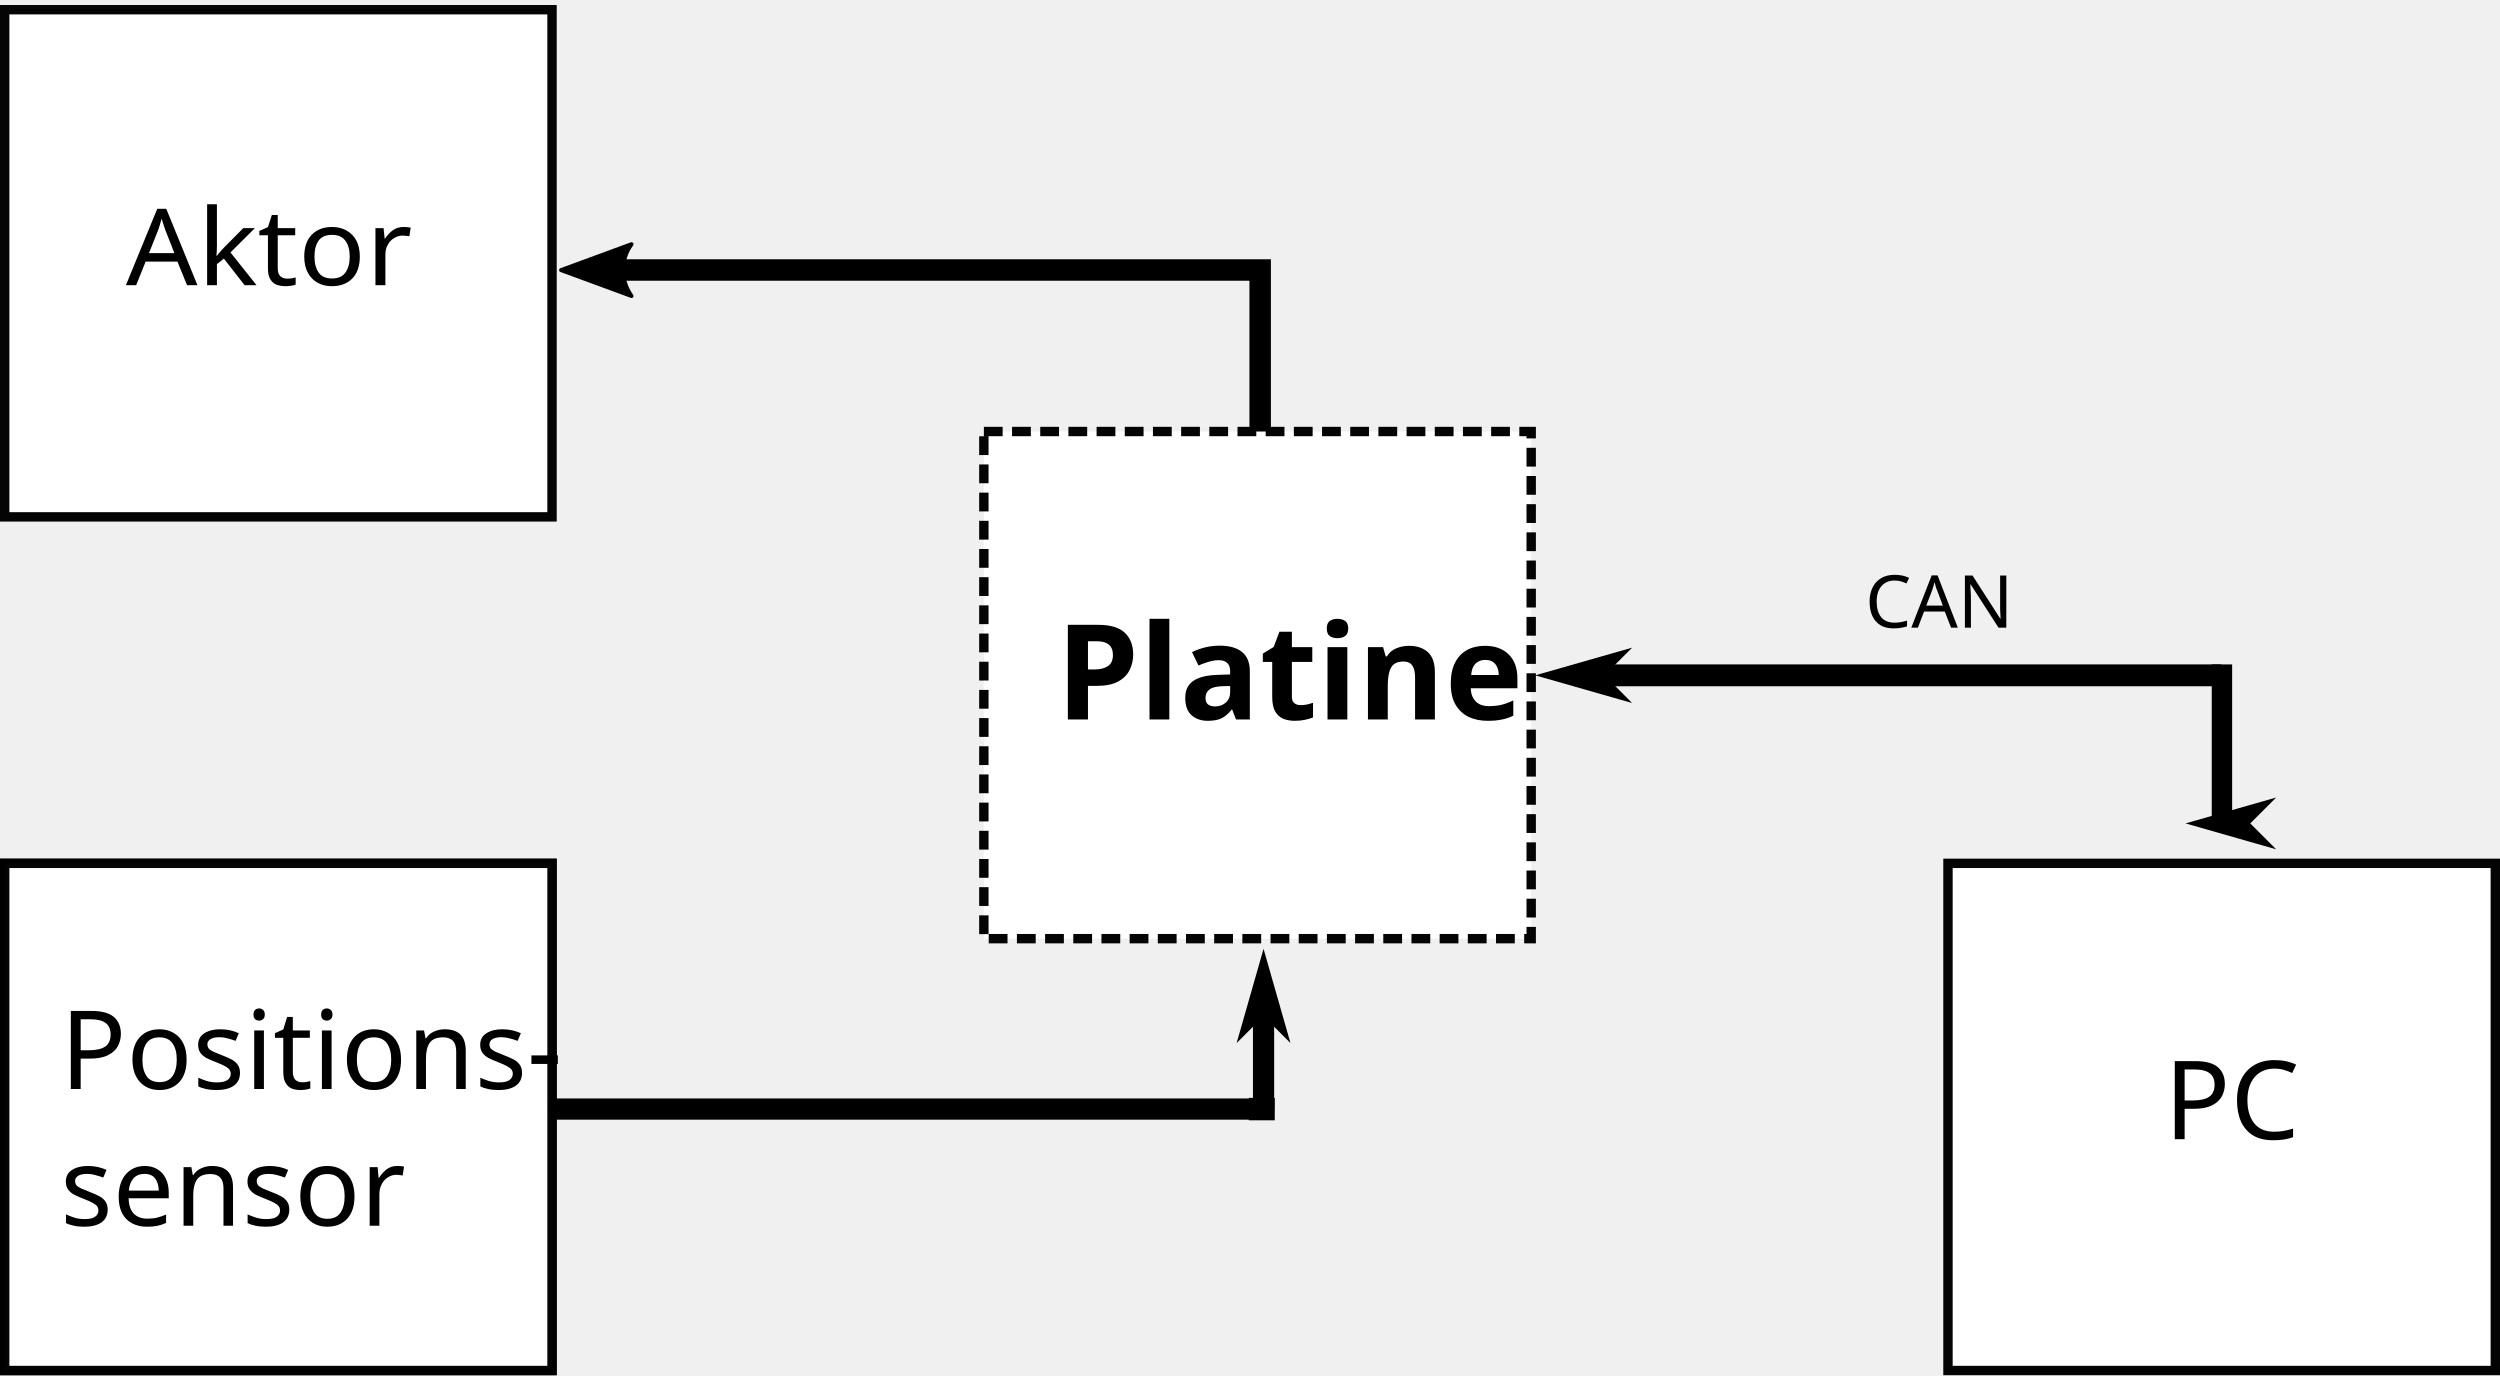
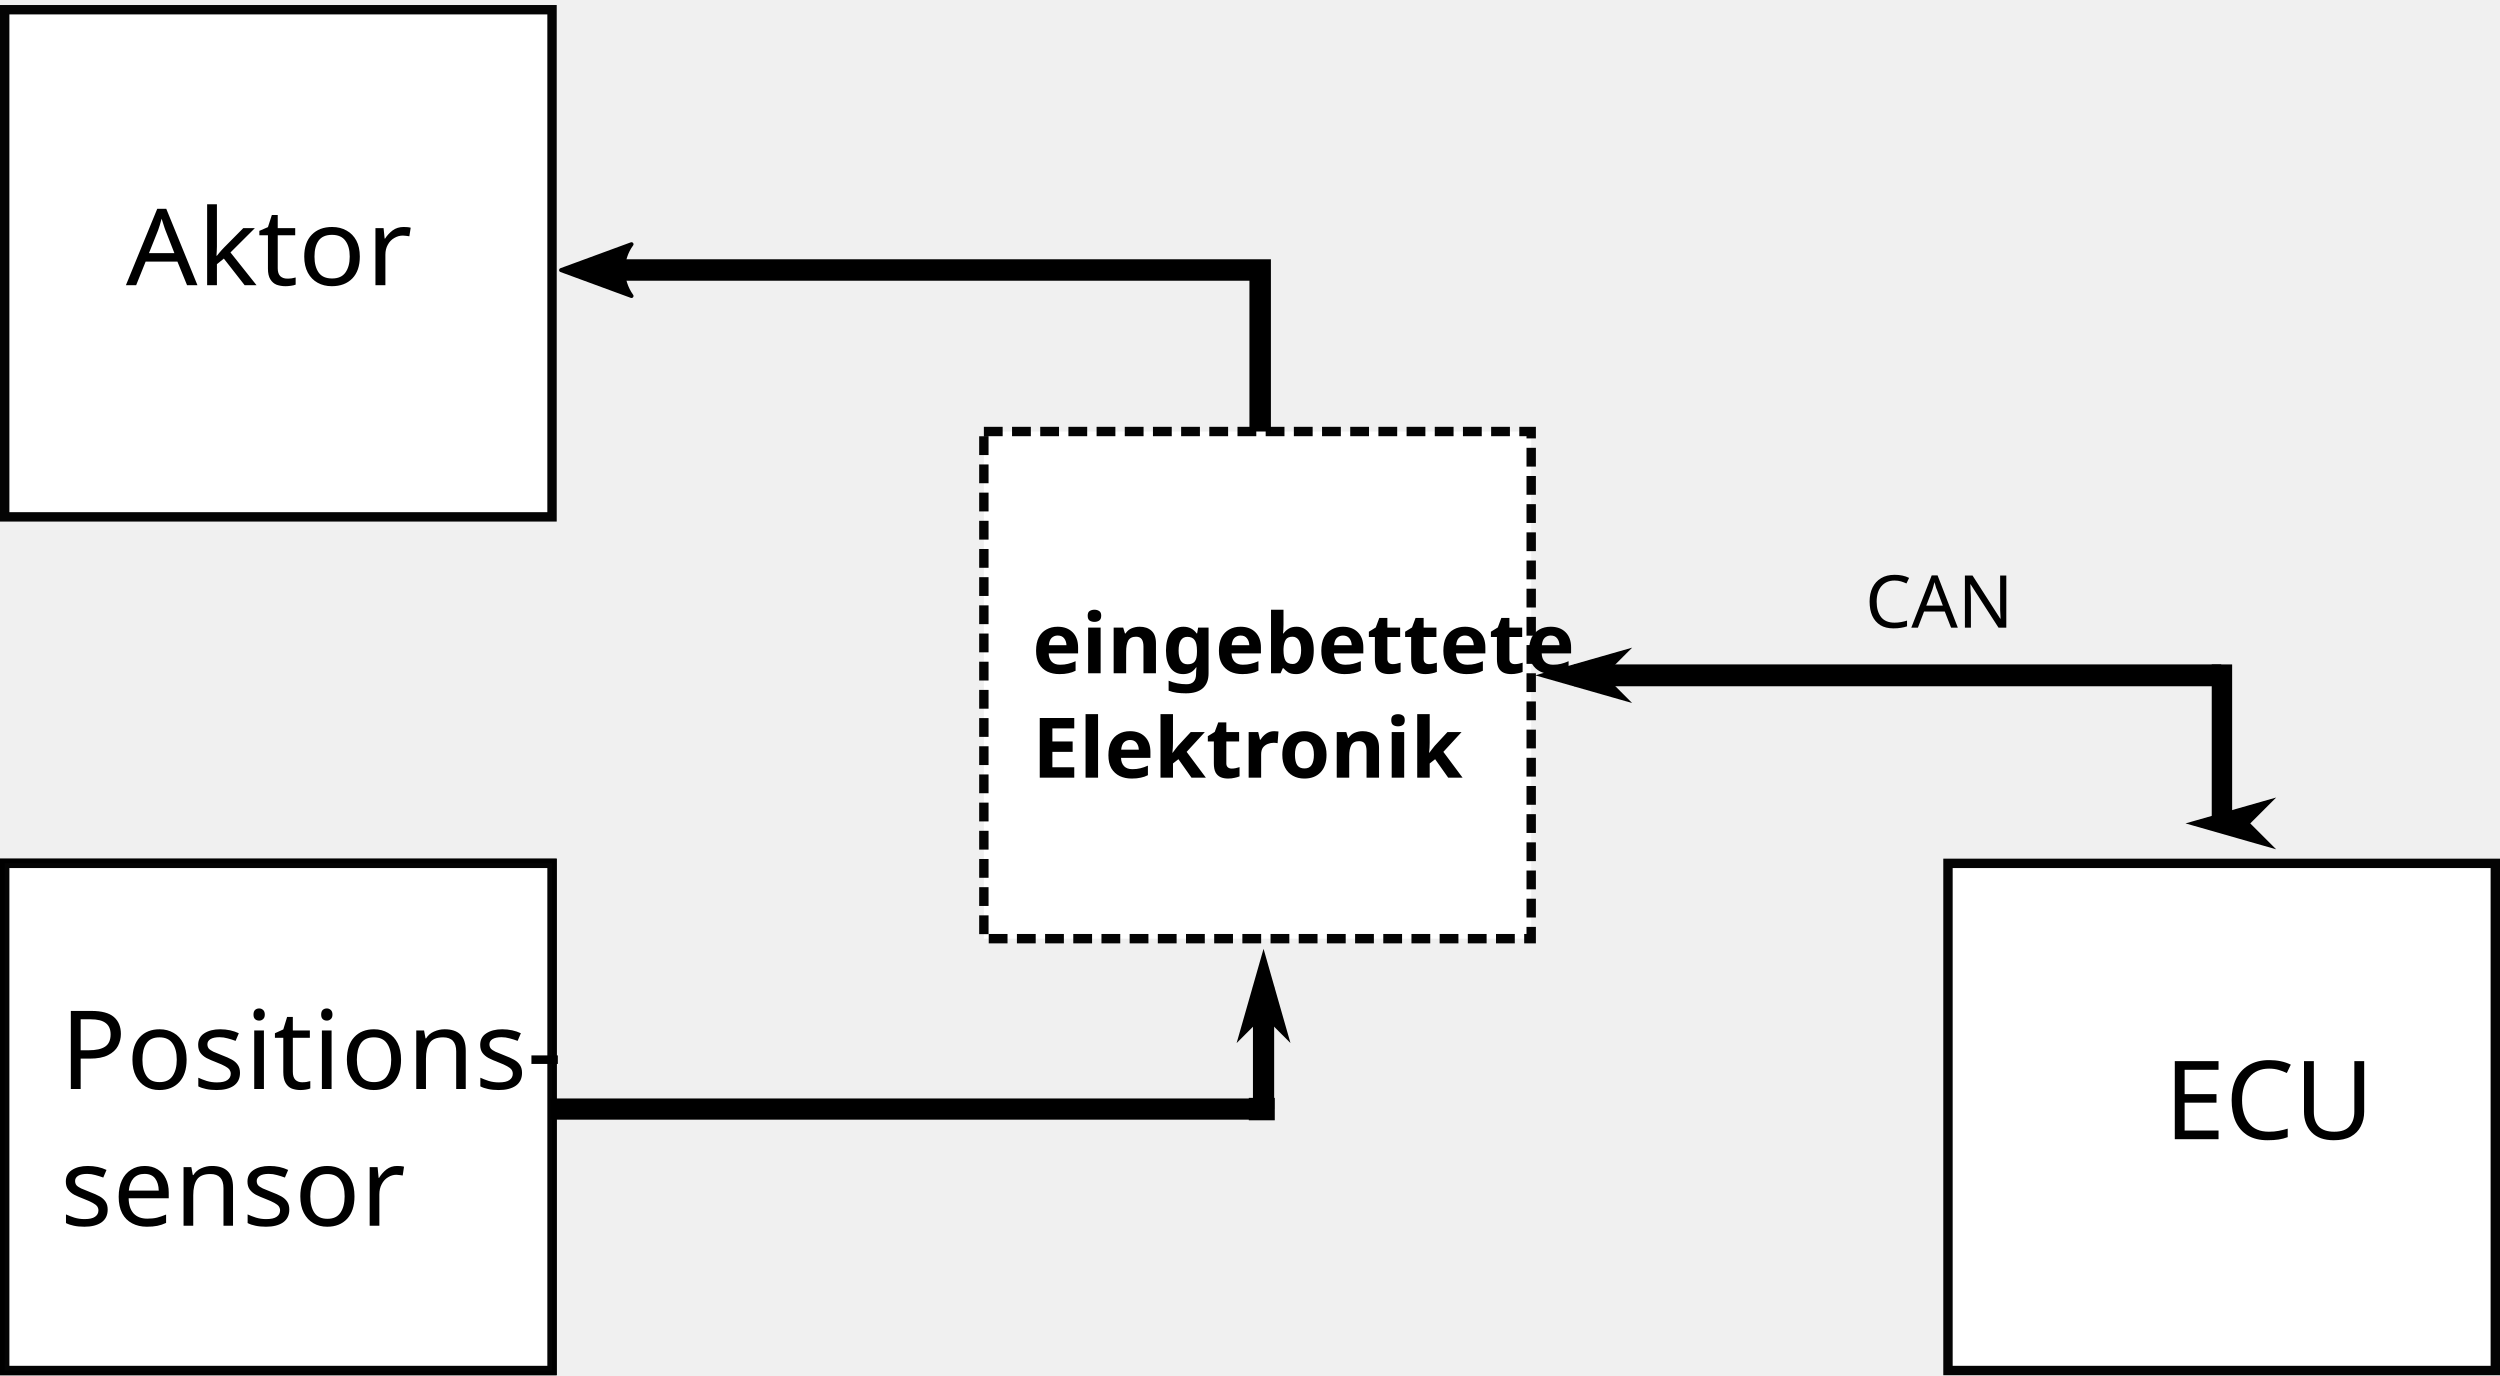
<svg xmlns="http://www.w3.org/2000/svg" width="266.131mm" height="146.395mm" viewBox="0 0 266.131 146.395" version="1.1" id="svg4576">
  <defs id="defs4570">
    <marker orient="auto" refY="0.0" refX="0.0" id="marker16664" style="overflow:visible;">
      <path id="path16662" d="M 0.0,0.0 L 5.0,-5.0 L -12.5,0.0 L 5.0,5.0 L 0.0,0.0 z " style="fill-rule:evenodd;stroke:#000000;stroke-width:1pt;stroke-opacity:1;fill:#000000;fill-opacity:1" transform="scale(0.2) rotate(180) translate(6,0)" />
    </marker>
    <marker style="overflow:visible;" id="marker13133" refX="0.0" refY="0.0" orient="auto">
      <path transform="scale(0.2) rotate(180) translate(6,0)" style="fill-rule:evenodd;stroke:#000000;stroke-width:1pt;stroke-opacity:1;fill:#000000;fill-opacity:1" d="M 0.0,0.0 L 5.0,-5.0 L -12.5,0.0 L 5.0,5.0 L 0.0,0.0 z " id="path13131" />
    </marker>
    <marker style="overflow:visible;" id="marker12509" refX="0.0" refY="0.0" orient="auto">
      <path transform="scale(0.2) rotate(180) translate(6,0)" style="fill-rule:evenodd;stroke:#000000;stroke-width:1pt;stroke-opacity:1;fill:#000000;fill-opacity:1" d="M 0.0,0.0 L 5.0,-5.0 L -12.5,0.0 L 5.0,5.0 L 0.0,0.0 z " id="path12507" />
    </marker>
    <marker style="overflow:visible" id="marker12409" refX="0.0" refY="0.0" orient="auto">
      <path transform="scale(0.3) translate(-2.3,0)" d="M 8.719,4.034 L -2.207,0.016 L 8.719,-4.002 C 6.973,-1.63 6.983,1.616 8.719,4.034 z " style="fill-rule:evenodd;stroke-width:0.625;stroke-linejoin:round;stroke:#000000;stroke-opacity:1;fill:#000000;fill-opacity:1" id="path12407" />
    </marker>
    <marker orient="auto" refY="0.0" refX="0.0" id="marker12189" style="overflow:visible;">
      <path id="path12187" d="M 0.0,0.0 L 5.0,-5.0 L -12.5,0.0 L 5.0,5.0 L 0.0,0.0 z " style="fill-rule:evenodd;stroke:#000000;stroke-width:1pt;stroke-opacity:1;fill:#000000;fill-opacity:1" transform="scale(0.2) rotate(180) translate(6,0)" />
    </marker>
    <marker style="overflow:visible;" id="marker11957" refX="0.0" refY="0.0" orient="auto">
      <path transform="scale(0.3) rotate(180) translate(-2.3,0)" d="M 8.719,4.034 L -2.207,0.016 L 8.719,-4.002 C 6.973,-1.63 6.983,1.616 8.719,4.034 z " style="fill-rule:evenodd;stroke-width:0.625;stroke-linejoin:round;stroke:#000000;stroke-opacity:1;fill:#000000;fill-opacity:1" id="path11955" />
    </marker>
    <marker orient="auto" refY="0.0" refX="0.0" id="marker11851" style="overflow:visible;">
      <path id="path11849" d="M 0.0,0.0 L 5.0,-5.0 L -12.5,0.0 L 5.0,5.0 L 0.0,0.0 z " style="fill-rule:evenodd;stroke:#000000;stroke-width:1pt;stroke-opacity:1;fill:#000000;fill-opacity:1" transform="scale(0.2) rotate(180) translate(6,0)" />
    </marker>
    <marker style="overflow:visible;" id="marker11807" refX="0.0" refY="0.0" orient="auto">
      <path transform="scale(0.2) rotate(180) translate(6,0)" style="fill-rule:evenodd;stroke:#000000;stroke-width:1pt;stroke-opacity:1;fill:#000000;fill-opacity:1" d="M 0.0,0.0 L 5.0,-5.0 L -12.5,0.0 L 5.0,5.0 L 0.0,0.0 z " id="path11805" />
    </marker>
    <marker orient="auto" refY="0.0" refX="0.0" id="marker11569" style="overflow:visible;">
      <path id="path11567" d="M 0.0,0.0 L 5.0,-5.0 L -12.5,0.0 L 5.0,5.0 L 0.0,0.0 z " style="fill-rule:evenodd;stroke:#000000;stroke-width:1pt;stroke-opacity:1;fill:#000000;fill-opacity:1" transform="scale(0.2) rotate(180) translate(6,0)" />
    </marker>
    <marker style="overflow:visible" id="marker11487" refX="0.0" refY="0.0" orient="auto">
      <path transform="scale(0.2) translate(6,0)" style="fill-rule:evenodd;stroke:#000000;stroke-width:1pt;stroke-opacity:1;fill:#000000;fill-opacity:1" d="M 0.0,0.0 L 5.0,-5.0 L -12.5,0.0 L 5.0,5.0 L 0.0,0.0 z " id="path11485" />
    </marker>
    <marker orient="auto" refY="0.0" refX="0.0" id="Arrow1Mstart" style="overflow:visible">
      <path id="path9129" d="M 0.0,0.0 L 5.0,-5.0 L -12.5,0.0 L 5.0,5.0 L 0.0,0.0 z " style="fill-rule:evenodd;stroke:#000000;stroke-width:1pt;stroke-opacity:1;fill:#000000;fill-opacity:1" transform="scale(0.4) translate(10,0)" />
    </marker>
    <marker style="overflow:visible" id="marker10967" refX="0.0" refY="0.0" orient="auto">
      <path transform="scale(0.3) translate(-2.3,0)" d="M 8.719,4.034 L -2.207,0.016 L 8.719,-4.002 C 6.973,-1.63 6.983,1.616 8.719,4.034 z " style="fill-rule:evenodd;stroke-width:0.625;stroke-linejoin:round;stroke:#000000;stroke-opacity:1;fill:#000000;fill-opacity:1" id="path10965" />
    </marker>
    <marker orient="auto" refY="0.0" refX="0.0" id="Arrow1Sstart" style="overflow:visible">
      <path id="path9135" d="M 0.0,0.0 L 5.0,-5.0 L -12.5,0.0 L 5.0,5.0 L 0.0,0.0 z " style="fill-rule:evenodd;stroke:#000000;stroke-width:1pt;stroke-opacity:1;fill:#000000;fill-opacity:1" transform="scale(0.2) translate(6,0)" />
    </marker>
    <marker orient="auto" refY="0.0" refX="0.0" id="Arrow2Lstart" style="overflow:visible">
      <path id="path9141" style="fill-rule:evenodd;stroke-width:0.625;stroke-linejoin:round;stroke:#000000;stroke-opacity:1;fill:#000000;fill-opacity:1" d="M 8.719,4.034 L -2.207,0.016 L 8.719,-4.002 C 6.973,-1.63 6.983,1.616 8.719,4.034 z " transform="scale(1.1) translate(1,0)" />
    </marker>
  </defs>
  <g id="layer1" transform="translate(-37.45227,9.256337)">
    <rect style="fill:#ffffff;fill-opacity:1;stroke:#000000;stroke-width:1;stroke-miterlimit:4;stroke-dasharray:none;stroke-opacity:0.981" id="rect4578" width="58.265" height="53.988" x="37.952" y="82.65" />
    <rect y="82.65" x="37.952" height="53.988" width="58.265" id="rect5123" style="fill:#ffffff;fill-opacity:1;stroke:#000000;stroke-width:1;stroke-miterlimit:4;stroke-dasharray:none;stroke-opacity:0.981" />
    <rect y="82.65" x="244.819" height="53.988" width="58.265" id="rect5127" style="fill:#ffffff;fill-opacity:1;stroke:#000000;stroke-width:1;stroke-miterlimit:4;stroke-dasharray:none;stroke-opacity:0.981" />
    <rect style="fill:#ffffff;fill-opacity:1;stroke:#000000;stroke-width:1;stroke-miterlimit:4;stroke-dasharray:none;stroke-opacity:0.981" id="rect5129" width="58.265" height="53.988" x="37.952" y="-8.222" />
    <text xml:space="preserve" style="font-style:normal;font-variant:normal;font-weight:normal;font-stretch:normal;font-size:11.642px;line-height:1.25;font-family:Charter;-inkscape-font-specification:Charter;letter-spacing:0px;word-spacing:0px;fill:#000000;fill-opacity:1;stroke:none;stroke-width:0.382" x="49.56" y="21.657" id="text5137" transform="scale(1.026169,0.9744982)">
      <tspan id="tspan5135" x="49.56" y="21.657" style="font-size:11.642px;stroke-width:0.382">Aktor</tspan>
    </text>
    <flowRoot xml:space="preserve" id="flowRoot5139" style="fill:black;fill-opacity:1;stroke:none;font-family:Charter;font-style:normal;font-weight:normal;font-size:40px;line-height:1.25;letter-spacing:0px;word-spacing:0px;-inkscape-font-specification:Charter;font-stretch:normal;font-variant:normal">
      <flowRegion id="flowRegion5141">
        <rect id="rect5143" width="40.406" height="48.487" x="72.731" y="94.693" />
      </flowRegion>
      <flowPara id="flowPara5145" />
    </flowRoot>
    <flowRoot xml:space="preserve" id="flowRoot5147" style="fill:black;fill-opacity:1;stroke:none;font-family:Charter;font-style:normal;font-weight:normal;font-size:40px;line-height:1.25;letter-spacing:0px;word-spacing:0px;-inkscape-font-specification:Charter;font-stretch:normal;font-variant:normal">
      <flowRegion id="flowRegion5149">
        <rect id="rect5151" width="220.213" height="204.051" x="395.849" y="1.89" />
      </flowRegion>
      <flowPara id="flowPara5153" />
    </flowRoot>
    <text xml:space="preserve" style="font-style:normal;font-variant:normal;font-weight:normal;font-stretch:normal;font-size:10.583px;line-height:1.25;font-family:Charter;-inkscape-font-specification:Charter;letter-spacing:0px;word-spacing:0px;fill:#000000;fill-opacity:1;stroke:none;stroke-width:0.265" x="43.867" y="106.67" id="text5161">
      <tspan id="tspan5159" x="43.867" y="106.67" style="font-size:11.642px;stroke-width:0.265">Positions-</tspan>
      <tspan x="43.867" y="121.222" style="font-size:11.642px;stroke-width:0.265" id="tspan5173">sensor</tspan>
    </text>
    <text xml:space="preserve" style="font-style:normal;font-variant:normal;font-weight:normal;font-stretch:normal;font-size:10.583px;line-height:1.25;font-family:Charter;-inkscape-font-specification:Charter;letter-spacing:0px;word-spacing:0px;fill:#000000;fill-opacity:1;stroke:none;stroke-width:0.265" x="267.839" y="112.015" id="text5169">
-       <tspan id="tspan5167" x="267.839" y="112.015" style="font-size:11.642px;stroke-width:0.265">PC</tspan>
+       <tspan id="tspan5167" x="267.839" y="112.015" style="font-size:11.642px;stroke-width:0.265">ECU</tspan>
    </text>
    <path style="fill:none;stroke:#000000;stroke-width:2.322;stroke-linecap:butt;stroke-linejoin:miter;stroke-miterlimit:4;stroke-dasharray:none;stroke-opacity:1;marker-start:url(#Arrow1Sstart)" d="m 205.028,62.635 c 68.877,0 68.877,0 68.877,0" id="path5177" />
    <path id="path5181" d="m 96.031,108.808 c 75.93,0 75.93,0 75.93,0" style="fill:none;stroke:#000000;stroke-width:2.258;stroke-linecap:butt;stroke-linejoin:miter;stroke-miterlimit:4;stroke-dasharray:none;stroke-opacity:1" />
    <path style="fill:none;stroke:#000000;stroke-width:2.286;stroke-linecap:butt;stroke-linejoin:miter;stroke-miterlimit:4;stroke-dasharray:none;stroke-opacity:1;marker-start:url(#marker10967)" d="m 100.276,19.486 c 71.324,0 71.324,0 71.324,0 v 17.646" id="path10963" />
    <text xml:space="preserve" style="font-style:normal;font-variant:normal;font-weight:normal;font-stretch:normal;font-size:10.583px;line-height:1.25;font-family:Charter;-inkscape-font-specification:Charter;letter-spacing:0px;word-spacing:0px;fill:#000000;fill-opacity:1;stroke:none;stroke-width:0.265" x="236.007" y="57.557" id="text14097">
      <tspan id="tspan14095" x="236.007" y="57.557" style="font-size:7.761px;stroke-width:0.265">CAN</tspan>
    </text>
    <text xml:space="preserve" style="font-style:normal;font-variant:normal;font-weight:normal;font-stretch:normal;font-size:10.583px;line-height:1.25;font-family:Charter;-inkscape-font-specification:Charter;letter-spacing:0px;word-spacing:0px;fill:#000000;fill-opacity:1;stroke:none;stroke-width:0.265" x="164.138" y="30.765" id="text14101">
      <tspan x="164.138" y="40.255" style="font-size:11.642px;stroke-width:0.265" id="tspan14113" />
    </text>
    <rect style="fill:#ffffff;fill-opacity:1;stroke:#000000;stroke-width:1;stroke-miterlimit:4;stroke-dasharray:2,1;stroke-opacity:0.981;stroke-dashoffset:0" id="rect14142" width="58.265" height="53.988" x="142.187" y="36.679" />
    <path style="fill:none;stroke:#000000;stroke-width:2.258;stroke-linecap:butt;stroke-linejoin:miter;stroke-miterlimit:4;stroke-dasharray:none;stroke-opacity:1;marker-end:url(#marker13133)" d="M 171.96,108.808 V 95.779" id="path14598" />
    <rect style="fill:#ffffff;fill-opacity:1;stroke:#000000;stroke-width:2.258;stroke-miterlimit:4;stroke-dasharray:none;stroke-dashoffset:0;stroke-opacity:1" id="rect14810" width="0.508" height="0.13" x="171.518" y="108.743" />
    <path style="fill:none;stroke:#000000;stroke-width:2.172;stroke-linecap:butt;stroke-linejoin:miter;stroke-miterlimit:4;stroke-dasharray:none;stroke-opacity:1;marker-end:url(#marker12509)" d="M 273.983,78.397 V 61.473 Z" id="path16170" />
-     <text xml:space="preserve" style="font-style:normal;font-variant:normal;font-weight:normal;font-stretch:normal;font-size:14.111px;line-height:1.25;font-family:Charter;-inkscape-font-specification:Charter;letter-spacing:0px;word-spacing:0px;fill:#000000;fill-opacity:1;stroke:none;stroke-width:0.265" x="149.862" y="67.335" id="text16234">
-       <tspan id="tspan16232" x="149.862" y="67.335" style="font-style:normal;font-variant:normal;font-weight:bold;font-stretch:normal;font-size:14.111px;font-family:Charter;-inkscape-font-specification:'Charter, Bold';font-variant-ligatures:normal;font-variant-caps:normal;font-variant-numeric:normal;font-feature-settings:normal;text-align:start;writing-mode:lr-tb;text-anchor:start;fill:#000000;stroke-width:0.265">Platine</tspan>
+     <text xml:space="preserve" style="font-style:normal;font-variant:normal;font-weight:normal;font-stretch:normal;font-size:8.899px;line-height:1.25;font-family:Charter;-inkscape-font-specification:Charter;letter-spacing:0px;word-spacing:0px;fill:#000000;fill-opacity:1;stroke:none;stroke-width:0.167" x="147.259" y="62.445" id="text16234" transform="scale(1.00055,0.9994502)">
+       <tspan id="tspan16232" x="147.259" y="62.445" style="font-style:normal;font-variant:normal;font-weight:bold;font-stretch:normal;font-size:8.899px;font-family:Charter;-inkscape-font-specification:'Charter, Bold';font-variant-ligatures:normal;font-variant-caps:normal;font-variant-numeric:normal;font-feature-settings:normal;text-align:start;writing-mode:lr-tb;text-anchor:start;fill:#000000;stroke-width:0.167">eingebettete </tspan>
+       <tspan x="147.259" y="73.57" style="font-style:normal;font-variant:normal;font-weight:bold;font-stretch:normal;font-size:8.899px;font-family:Charter;-inkscape-font-specification:'Charter, Bold';font-variant-ligatures:normal;font-variant-caps:normal;font-variant-numeric:normal;font-feature-settings:normal;text-align:start;writing-mode:lr-tb;text-anchor:start;fill:#000000;stroke-width:0.167" id="tspan956">Elektronik</tspan>
    </text>
  </g>
</svg>
